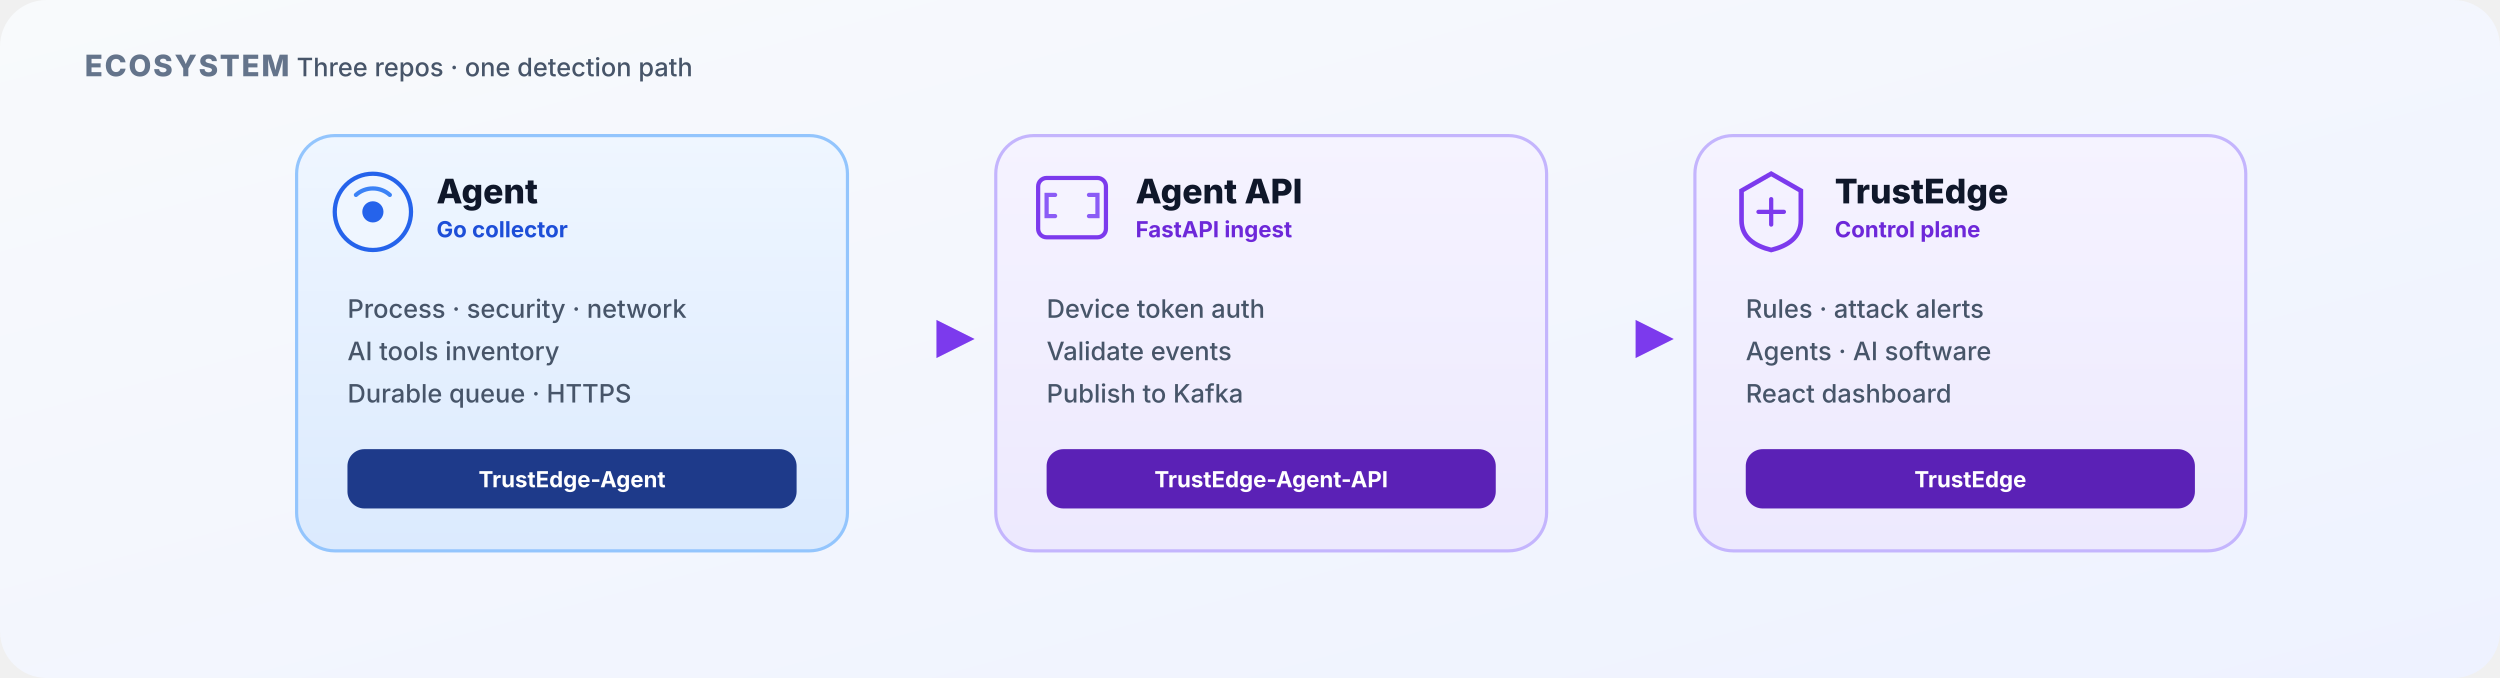
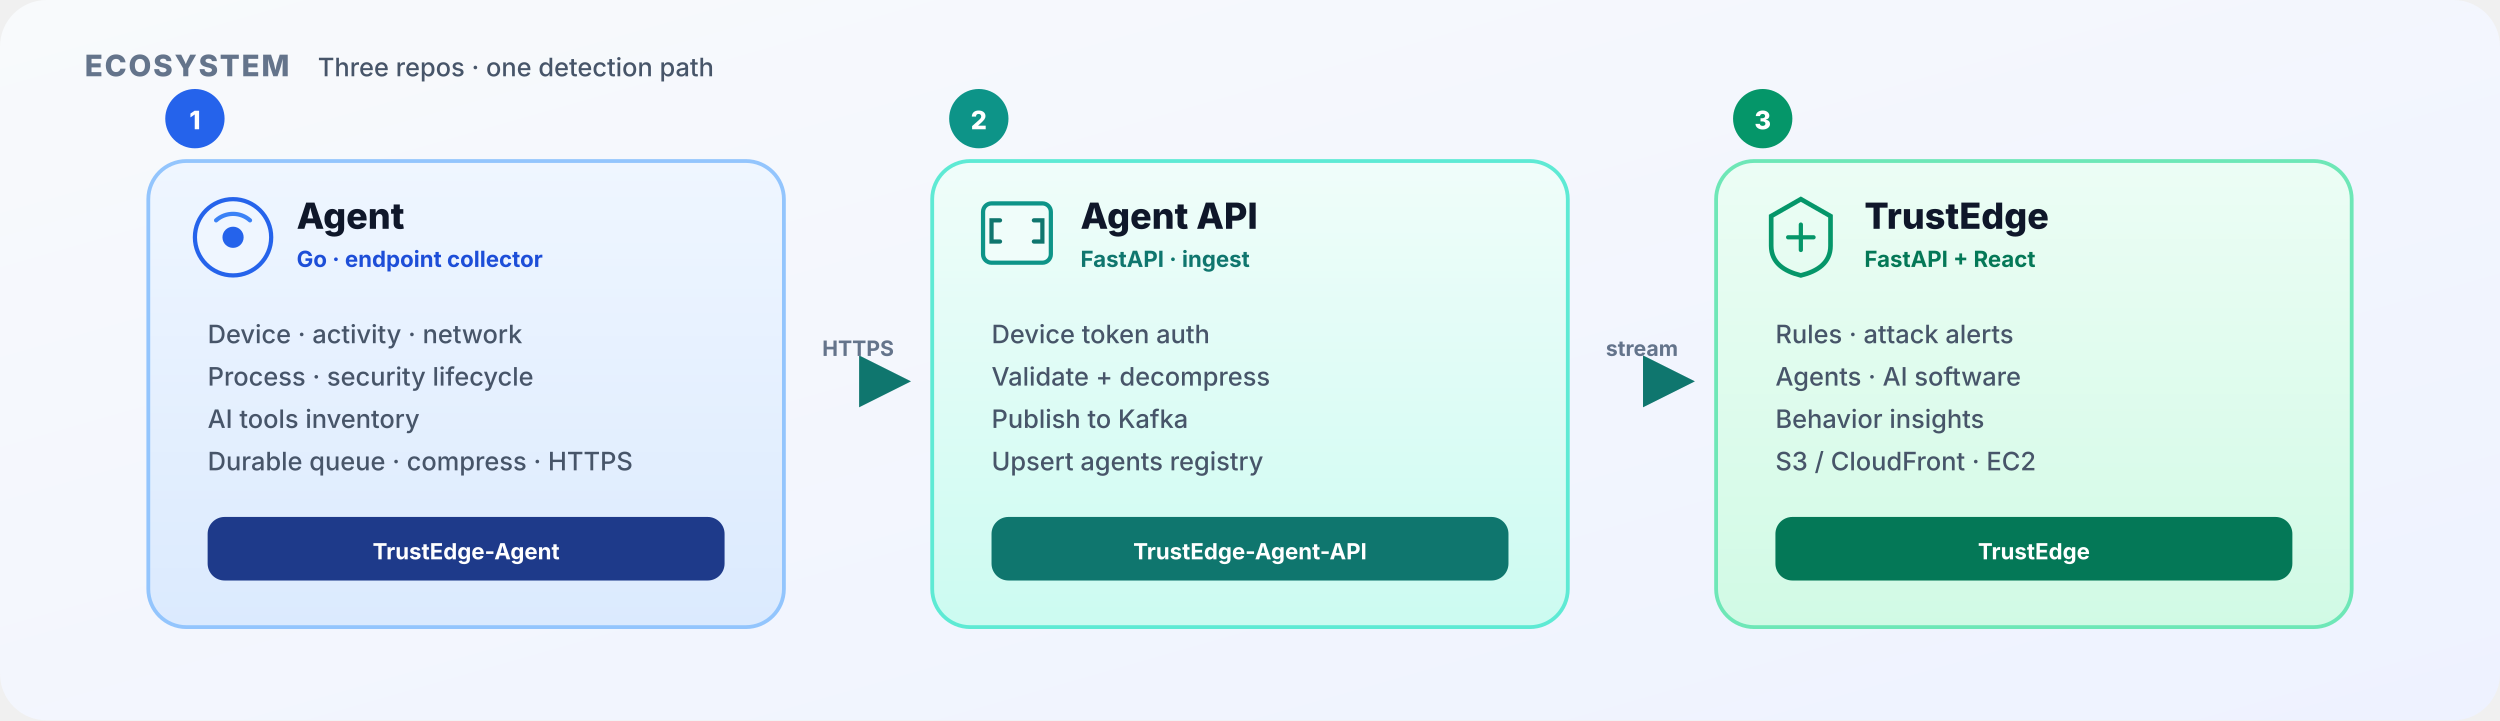
- <svg xmlns="http://www.w3.org/2000/svg" viewBox="0 0 1180 320" role="img" aria-labelledby="title desc">
+ <svg xmlns="http://www.w3.org/2000/svg" viewBox="0 0 1180 340" role="img" aria-labelledby="eco-title eco-desc">
  <defs>
    <linearGradient id="eco-bg" x1="0%" y1="0%" x2="100%" y2="100%">
      <stop offset="0%" stop-color="#F8FAFC" />
      <stop offset="100%" stop-color="#EEF2FF" />
    </linearGradient>
-     <linearGradient id="eco-brand" x1="0%" y1="0%" x2="100%" y2="0%">
-       <stop offset="0%" stop-color="#60A5FA" />
-       <stop offset="100%" stop-color="#A78BFA" />
-     </linearGradient>
    <linearGradient id="eco-blue" x1="0%" y1="0%" x2="0%" y2="100%">
      <stop offset="0%" stop-color="#EFF6FF" />
      <stop offset="100%" stop-color="#DBEAFE" />
    </linearGradient>
-     <linearGradient id="eco-violet" x1="0%" y1="0%" x2="0%" y2="100%">
-       <stop offset="0%" stop-color="#F5F3FF" />
-       <stop offset="100%" stop-color="#EDE9FE" />
+     <linearGradient id="eco-teal" x1="0%" y1="0%" x2="0%" y2="100%">
+       <stop offset="0%" stop-color="#F0FDFA" />
+       <stop offset="100%" stop-color="#CCFBF1" />
    </linearGradient>
-     <marker id="eco-arr" markerWidth="8" markerHeight="8" refX="6" refY="3" orient="auto">
-       <path d="M0,0 L6,3 L0,6 Z" fill="#7C3AED" />
+     <linearGradient id="eco-green" x1="0%" y1="0%" x2="0%" y2="100%">
+       <stop offset="0%" stop-color="#ECFDF5" />
+       <stop offset="100%" stop-color="#D1FAE5" />
+     </linearGradient>
+     <linearGradient id="eco-flow" x1="0%" y1="0%" x2="100%" y2="0%">
+       <stop offset="0%" stop-color="#60A5FA" />
+       <stop offset="50%" stop-color="#14B8A6" />
+       <stop offset="100%" stop-color="#10B981" />
+     </linearGradient>
+     <marker id="eco-arr" markerWidth="9" markerHeight="9" refX="7" refY="3.5" orient="auto">
+       <path d="M0,0 L7,3.5 L0,7 Z" fill="#0F766E" />
    </marker>
    <style>
-       .h { font-family: ui-sans-serif, system-ui, -apple-system, Segoe UI, sans-serif; font-size: 16px; font-weight: 800; fill: #0F172A; }
+       .h { font-family: ui-sans-serif, system-ui, -apple-system, Segoe UI, sans-serif; font-size: 17px; font-weight: 800; fill: #0F172A; }
      .p { font-family: ui-sans-serif, system-ui, -apple-system, Segoe UI, sans-serif; font-size: 12px; font-weight: 500; fill: #475569; }
      .chip { font-family: ui-sans-serif, system-ui, -apple-system, Segoe UI, sans-serif; font-size: 10.5px; font-weight: 700; }
      .title { font-family: ui-sans-serif, system-ui, -apple-system, Segoe UI, sans-serif; font-size: 14px; font-weight: 800; letter-spacing: 0.06em; fill: #64748B; }
+       .num { font-family: ui-sans-serif, system-ui, -apple-system, Segoe UI, sans-serif; font-size: 12px; font-weight: 800; fill: #FFFFFF; }
+       .arrowlbl { font-family: ui-sans-serif, system-ui, -apple-system, Segoe UI, sans-serif; font-size: 10px; font-weight: 700; fill: #64748B; }
    </style>
  </defs>
-   <rect width="1180" height="320" rx="22" fill="url(#eco-bg)" />
+   <rect width="1180" height="340" rx="22" fill="url(#eco-bg)" />
  <text class="title" x="40" y="36">ECOSYSTEM</text>
-   <text class="p" x="140" y="36">Three repos · one detection path</text>
-   <g transform="translate(140,64)">
-     <rect width="260" height="196" rx="18" fill="url(#eco-blue)" stroke="#93C5FD" stroke-width="1.5" />
-     <circle cx="36" cy="36" r="18" fill="#EFF6FF" stroke="#2563EB" stroke-width="2" />
-     <circle cx="36" cy="36" r="5" fill="#2563EB" />
-     <path d="M28 28 A12 12 0 0 1 44 28" fill="none" stroke="#3B82F6" stroke-width="2" stroke-linecap="round" />
-     <text class="h" x="66" y="32">Agent</text>
-     <text class="chip" x="66" y="48" fill="#1D4ED8">Go collector</text>
-     <text class="p" x="24" y="86">Process · security · network</text>
-     <text class="p" x="24" y="106">AI tools inventory</text>
-     <text class="p" x="24" y="126">Durable queue · HTTPS</text>
-     <rect x="24" y="148" width="212" height="28" rx="8" fill="#1E3A8A" />
-     <text class="chip" x="130" y="166" text-anchor="middle" fill="#FFF">TrustEdge-Agent</text>
+   <text class="p" x="150" y="36">Three repos · one detection path</text>
+   <g transform="translate(70,64)">
+     <circle cx="22" cy="-8" r="14" fill="#2563EB" />
+     <text class="num" x="22" y="-3" text-anchor="middle">1</text>
+     <rect y="12" width="300" height="220" rx="18" fill="url(#eco-blue)" stroke="#93C5FD" stroke-width="1.8" />
+     <circle cx="40" cy="48" r="18" fill="#EFF6FF" stroke="#2563EB" stroke-width="2" />
+     <circle cx="40" cy="48" r="5" fill="#2563EB" />
+     <path d="M32 40 A12 12 0 0 1 48 40" fill="none" stroke="#3B82F6" stroke-width="2" stroke-linecap="round" />
+     <text class="h" x="70" y="44">Agent</text>
+     <text class="chip" x="70" y="62" fill="#1D4ED8">Go · endpoint collector</text>
+     <text class="p" x="28" y="98">Device · activity · network</text>
+     <text class="p" x="28" y="118">Process · security lifecycle</text>
+     <text class="p" x="28" y="138">AI tools inventory</text>
+     <text class="p" x="28" y="158">Durable queue · compress · HTTPS</text>
+     <rect x="28" y="180" width="244" height="30" rx="8" fill="#1E3A8A" />
+     <text class="chip" x="150" y="200" text-anchor="middle" fill="#FFF">TrustEdge-Agent</text>
  </g>
-   <path d="M410 160 H460" stroke="url(#eco-brand)" stroke-width="3" stroke-linecap="round" marker-end="url(#eco-arr)" />
-   <g transform="translate(470,64)">
-     <rect width="260" height="196" rx="18" fill="url(#eco-violet)" stroke="#C4B5FD" stroke-width="1.5" />
-     <rect x="20" y="20" width="32" height="28" rx="4" fill="#F5F3FF" stroke="#7C3AED" stroke-width="2" />
-     <path d="M28 28 h-4 v10 h4 M44 28 h4 v10 h-4" fill="none" stroke="#8B5CF6" stroke-width="2" stroke-linecap="round" />
-     <text class="h" x="66" y="32">Agent API</text>
-     <text class="chip" x="66" y="48" fill="#6D28D9">FastAPI ingest</text>
-     <text class="p" x="24" y="86">Device token auth</text>
-     <text class="p" x="24" y="106">Validate events</text>
-     <text class="p" x="24" y="126">Publish to Kafka</text>
-     <rect x="24" y="148" width="212" height="28" rx="8" fill="#5B21B6" />
-     <text class="chip" x="130" y="166" text-anchor="middle" fill="#FFF">TrustEdge-Agent-API</text>
+   <path d="M380 180 H430" stroke="url(#eco-flow)" stroke-width="3.5" stroke-linecap="round" marker-end="url(#eco-arr)" />
+   <text class="arrowlbl" x="405" y="168" text-anchor="middle">HTTPS</text>
+   <g transform="translate(440,64)">
+     <circle cx="22" cy="-8" r="14" fill="#0D9488" />
+     <text class="num" x="22" y="-3" text-anchor="middle">2</text>
+     <rect y="12" width="300" height="220" rx="18" fill="url(#eco-teal)" stroke="#5EEAD4" stroke-width="1.8" />
+     <rect x="24" y="32" width="32" height="28" rx="4" fill="#F0FDFA" stroke="#0D9488" stroke-width="2" />
+     <path d="M32 40 h-4 v10 h4 M48 40 h4 v10 h-4" fill="none" stroke="#0F766E" stroke-width="2" stroke-linecap="round" />
+     <text class="h" x="70" y="44">Agent API</text>
+     <text class="chip" x="70" y="62" fill="#0F766E">FastAPI · ingest</text>
+     <text class="p" x="28" y="98">Device token auth</text>
+     <text class="p" x="28" y="118">Validate + decompress</text>
+     <text class="p" x="28" y="138">Publish to Kafka</text>
+     <text class="p" x="28" y="158">Upsert agents registry</text>
+     <rect x="28" y="180" width="244" height="30" rx="8" fill="#0F766E" />
+     <text class="chip" x="150" y="200" text-anchor="middle" fill="#FFF">TrustEdge-Agent-API</text>
  </g>
-   <path d="M740 160 H790" stroke="url(#eco-brand)" stroke-width="3" stroke-linecap="round" marker-end="url(#eco-arr)" />
-   <g transform="translate(800,64)">
-     <rect width="260" height="196" rx="18" fill="url(#eco-violet)" stroke="#C4B5FD" stroke-width="1.5" />
-     <path d="M36 18 L50 26 V40 C50 48 44 52 36 54 C28 52 22 48 22 40 V26 Z" fill="none" stroke="#7C3AED" stroke-width="2.2" />
-     <path d="M30 36 H42 M36 30 V42" stroke="#7C3AED" stroke-width="2" stroke-linecap="round" />
-     <text class="h" x="66" y="32">TrustEdge</text>
-     <text class="chip" x="66" y="48" fill="#6D28D9">Control plane</text>
-     <text class="p" x="24" y="86">Rules · attack alerts</text>
-     <text class="p" x="24" y="106">Agents · AI software</text>
-     <text class="p" x="24" y="126">React dashboard</text>
-     <rect x="24" y="148" width="212" height="28" rx="8" fill="#5B21B6" />
-     <text class="chip" x="130" y="166" text-anchor="middle" fill="#FFF">TrustEdge</text>
+   <path d="M750 180 H800" stroke="url(#eco-flow)" stroke-width="3.5" stroke-linecap="round" marker-end="url(#eco-arr)" />
+   <text class="arrowlbl" x="775" y="168" text-anchor="middle">stream</text>
+   <g transform="translate(810,64)">
+     <circle cx="22" cy="-8" r="14" fill="#059669" />
+     <text class="num" x="22" y="-3" text-anchor="middle">3</text>
+     <rect y="12" width="300" height="220" rx="18" fill="url(#eco-green)" stroke="#6EE7B7" stroke-width="1.8" />
+     <path d="M40 30 L54 38 V52 C54 60 48 64 40 66 C32 64 26 60 26 52 V38 Z" fill="none" stroke="#059669" stroke-width="2.2" />
+     <path d="M34 48 H46 M40 42 V54" stroke="#059669" stroke-width="2" stroke-linecap="round" />
+     <text class="h" x="70" y="44">TrustEdge</text>
+     <text class="chip" x="70" y="62" fill="#047857">FastAPI + React</text>
+     <text class="p" x="28" y="98">Rules · attack alerts</text>
+     <text class="p" x="28" y="118">Agents · AI software</text>
+     <text class="p" x="28" y="138">Behavior insights</text>
+     <text class="p" x="28" y="158">S3 / CloudFront · EC2</text>
+     <rect x="28" y="180" width="244" height="30" rx="8" fill="#047857" />
+     <text class="chip" x="150" y="200" text-anchor="middle" fill="#FFF">TrustEdge</text>
  </g>
</svg>
